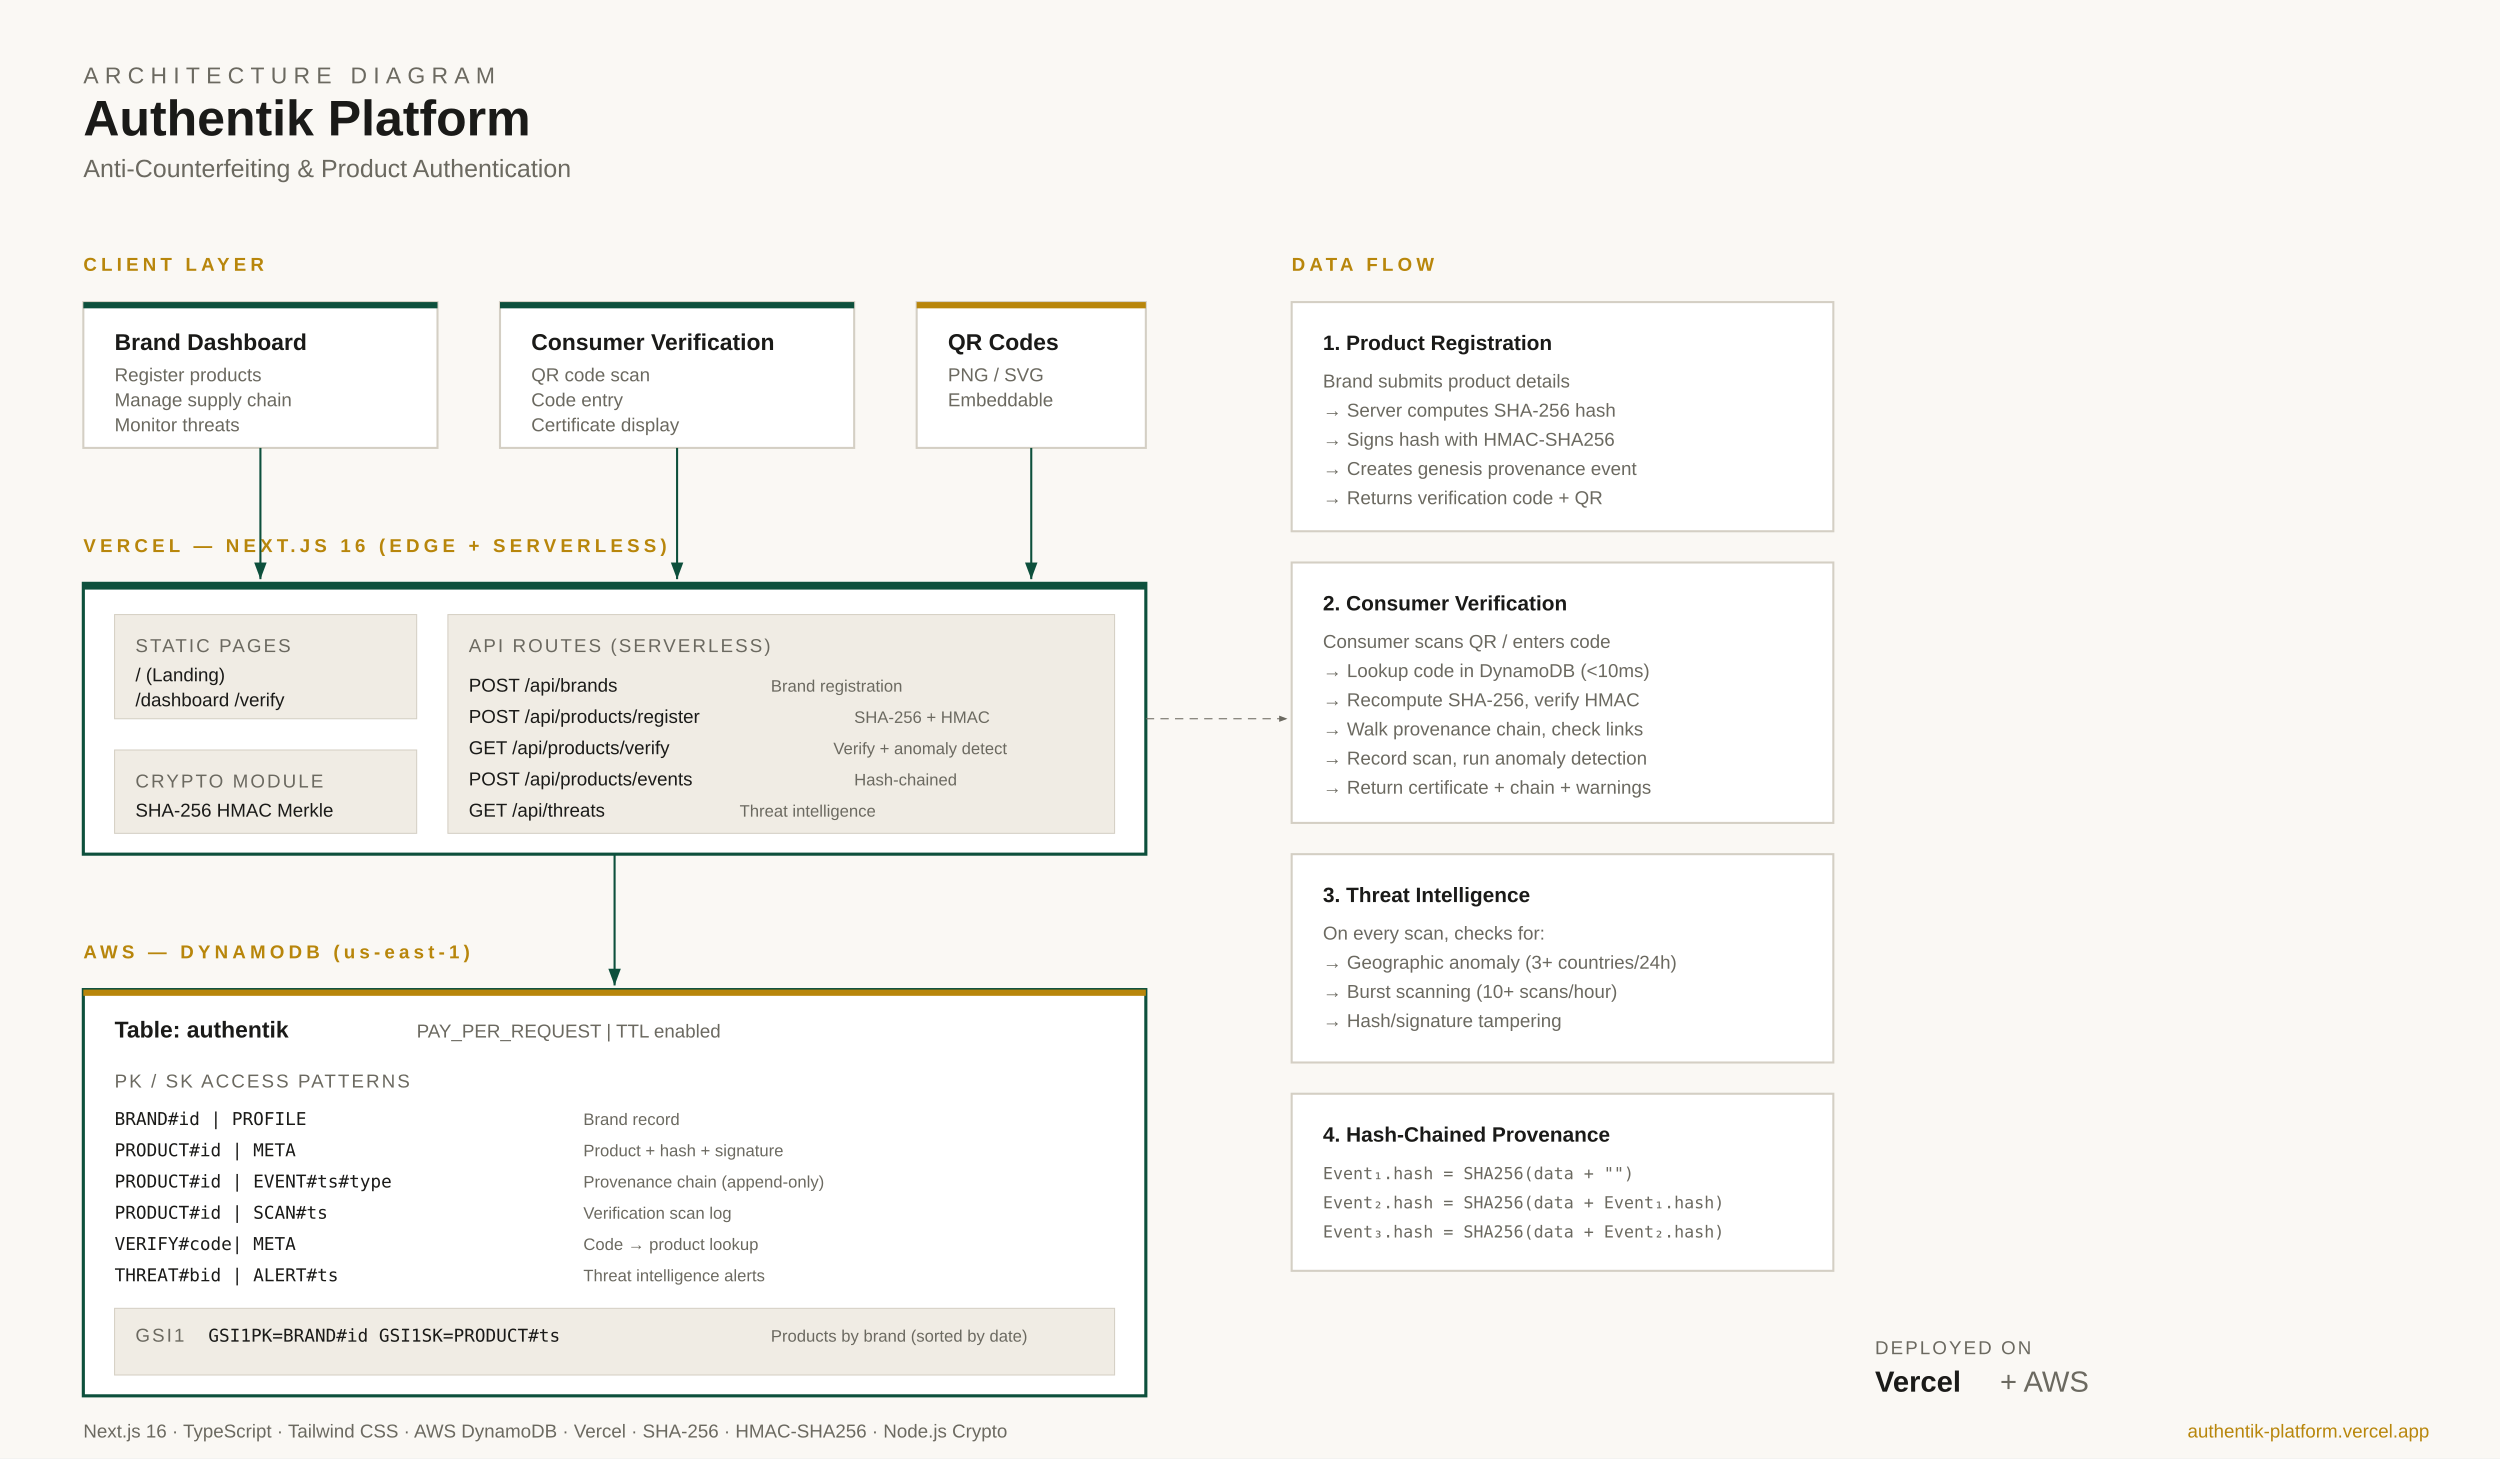
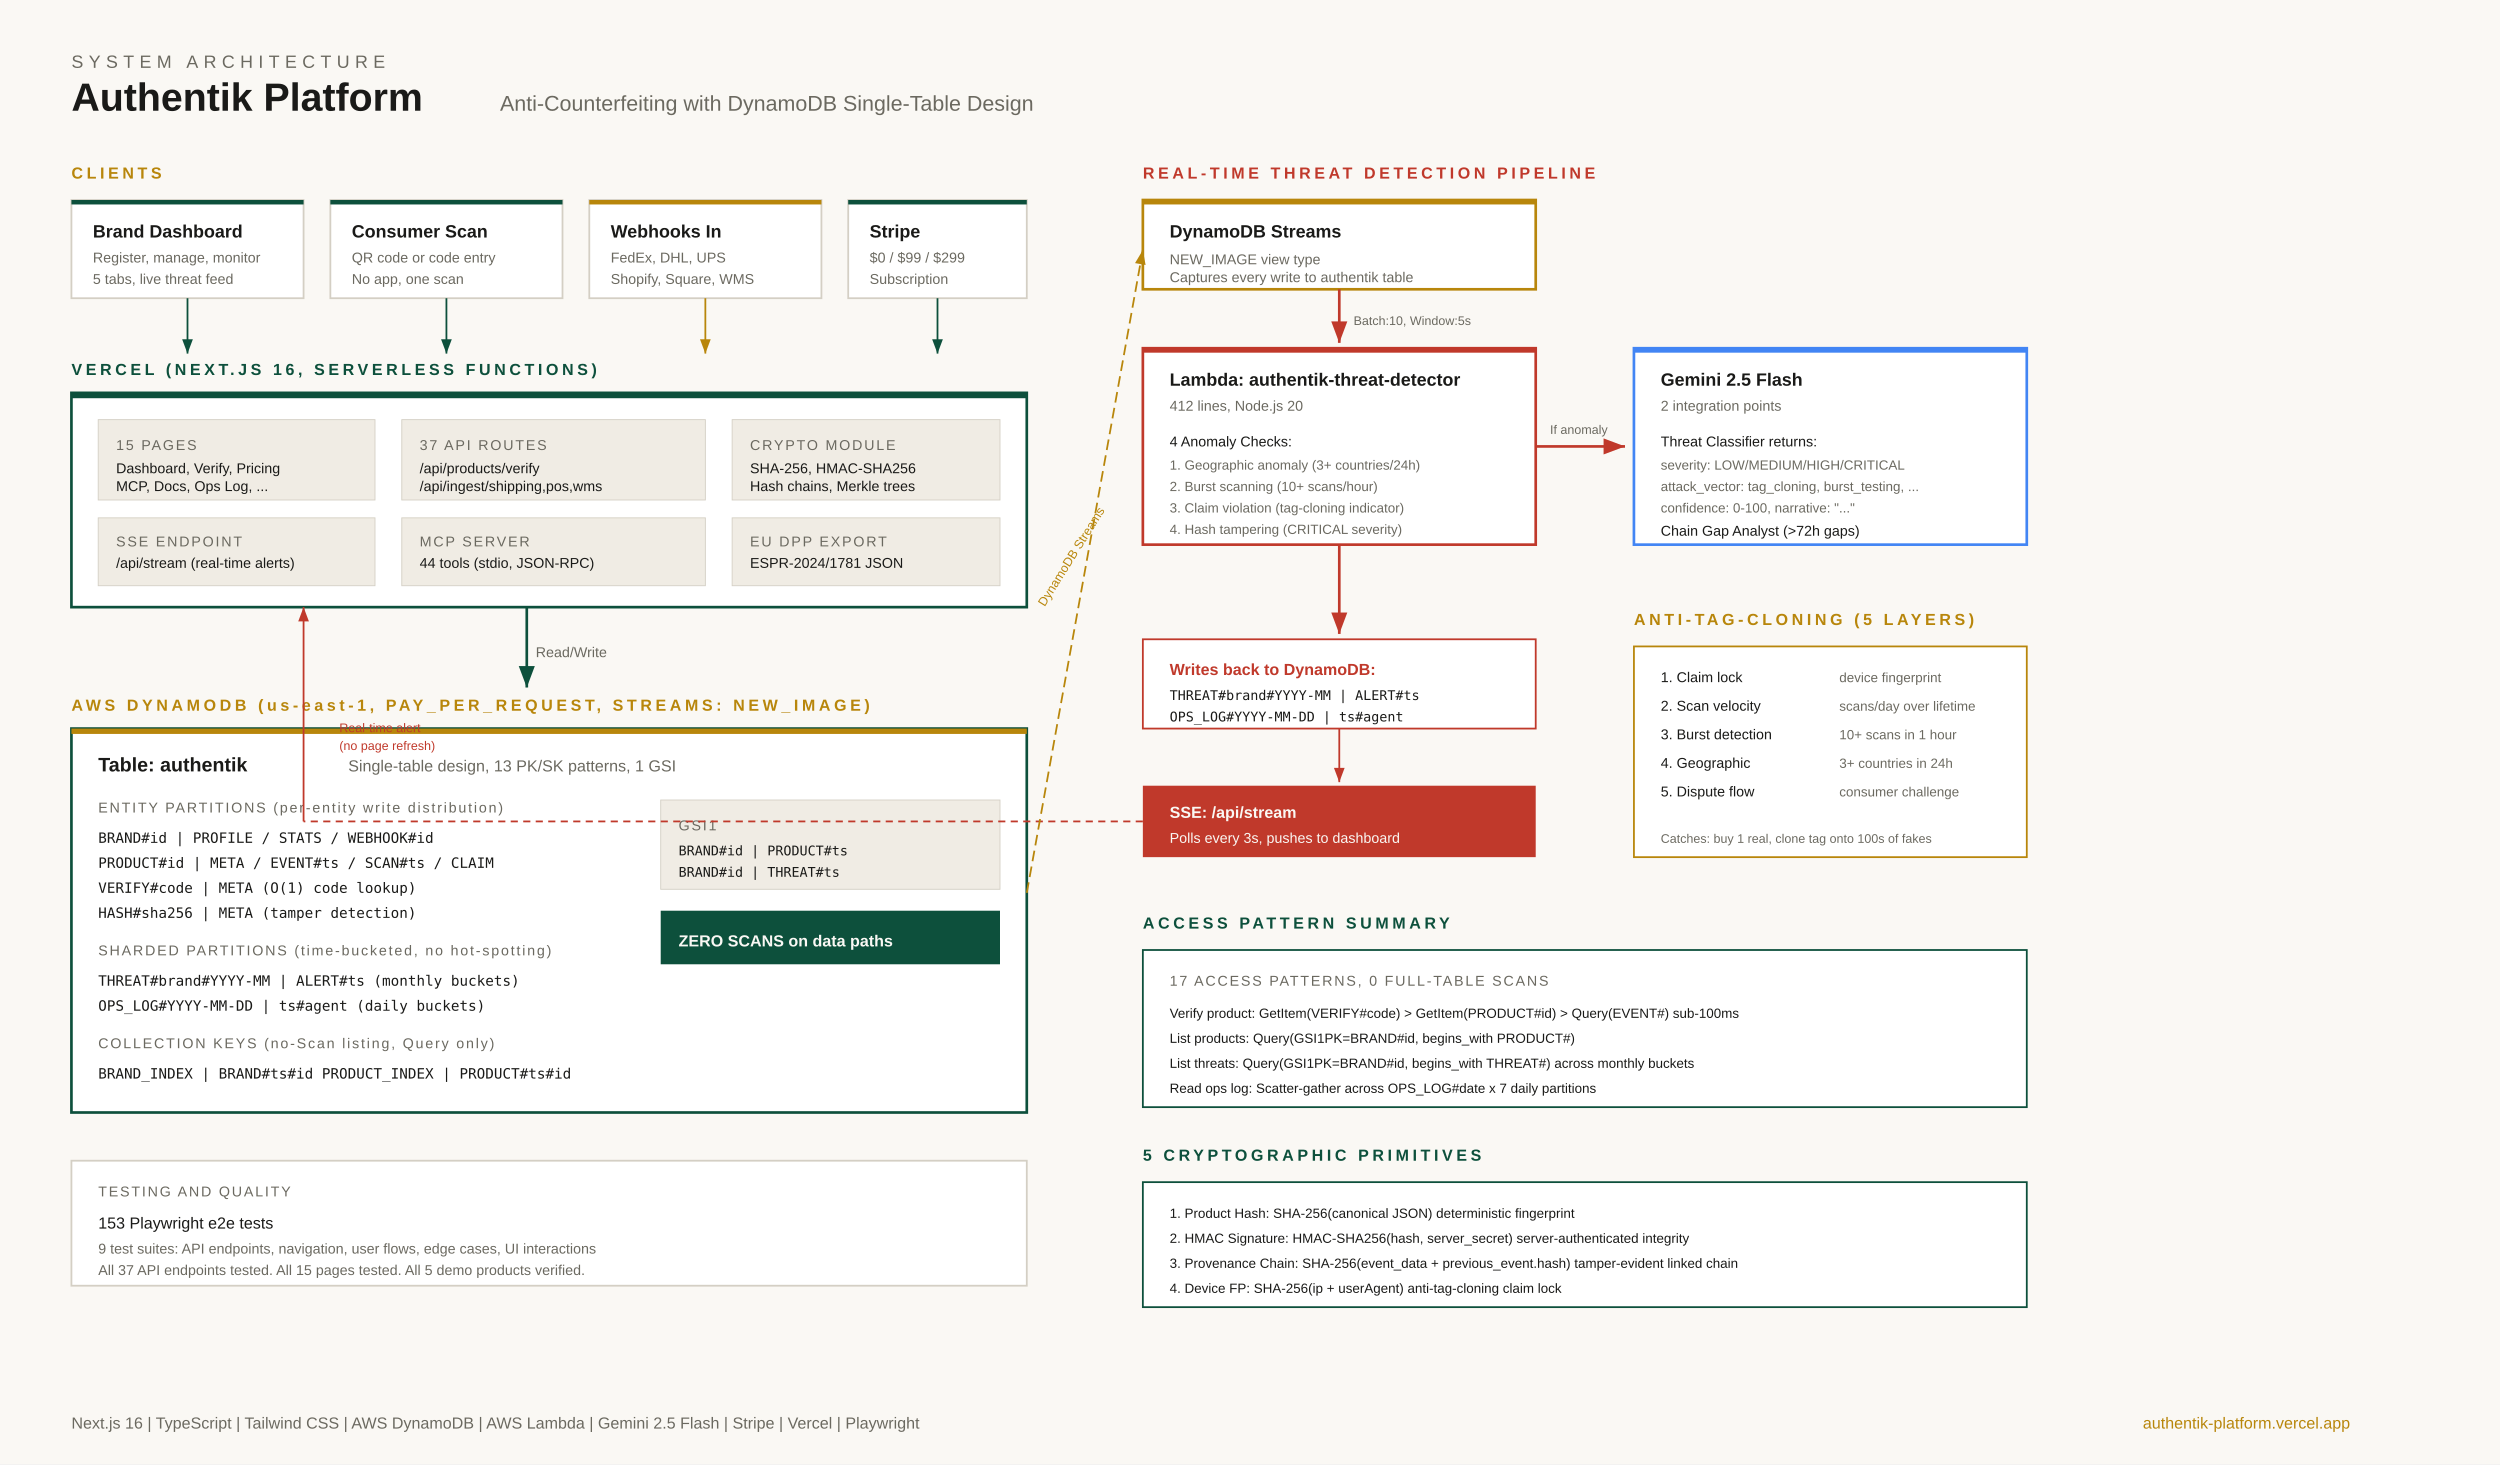
- <svg xmlns="http://www.w3.org/2000/svg" viewBox="0 0 1200 700" font-family="'Helvetica Neue', Arial, sans-serif">
+ <svg xmlns="http://www.w3.org/2000/svg" viewBox="0 0 1400 820" font-family="'Helvetica Neue', Arial, sans-serif">
  <defs>
    <marker id="arrow" markerWidth="8" markerHeight="6" refX="8" refY="3" orient="auto">
      <path d="M0,0 L8,3 L0,6" fill="#0d503c" stroke="none" />
    </marker>
-     <marker id="arrow-gray" markerWidth="8" markerHeight="6" refX="8" refY="3" orient="auto">
-       <path d="M0,0 L8,3 L0,6" fill="#6b6960" stroke="none" />
+     <marker id="arrow-gold" markerWidth="8" markerHeight="6" refX="8" refY="3" orient="auto">
+       <path d="M0,0 L8,3 L0,6" fill="#b8860b" stroke="none" />
+     </marker>
+     <marker id="arrow-red" markerWidth="8" markerHeight="6" refX="8" refY="3" orient="auto">
+       <path d="M0,0 L8,3 L0,6" fill="#c0392b" stroke="none" />
    </marker>
  </defs>
-   <rect width="1200" height="700" fill="#faf8f4" />
-   <text x="40" y="40" font-size="11" fill="#6b6960" letter-spacing="3" font-weight="500">ARCHITECTURE DIAGRAM</text>
-   <text x="40" y="65" font-size="24" fill="#1a1a18" font-weight="600">Authentik Platform</text>
-   <text x="40" y="85" font-size="12" fill="#6b6960">Anti-Counterfeiting &amp; Product Authentication</text>
-   <text x="40" y="130" font-size="9" fill="#b8860b" letter-spacing="2" font-weight="600">CLIENT LAYER</text>
-   <rect x="40" y="145" width="170" height="70" fill="white" stroke="#d4cfc4" stroke-width="1" />
-   <rect x="40" y="145" width="170" height="3" fill="#0d503c" />
-   <text x="55" y="168" font-size="11" fill="#1a1a18" font-weight="600">Brand Dashboard</text>
-   <text x="55" y="183" font-size="9" fill="#6b6960">Register products</text>
-   <text x="55" y="195" font-size="9" fill="#6b6960">Manage supply chain</text>
-   <text x="55" y="207" font-size="9" fill="#6b6960">Monitor threats</text>
-   <rect x="240" y="145" width="170" height="70" fill="white" stroke="#d4cfc4" stroke-width="1" />
-   <rect x="240" y="145" width="170" height="3" fill="#0d503c" />
-   <text x="255" y="168" font-size="11" fill="#1a1a18" font-weight="600">Consumer Verification</text>
-   <text x="255" y="183" font-size="9" fill="#6b6960">QR code scan</text>
-   <text x="255" y="195" font-size="9" fill="#6b6960">Code entry</text>
-   <text x="255" y="207" font-size="9" fill="#6b6960">Certificate display</text>
-   <rect x="440" y="145" width="110" height="70" fill="white" stroke="#d4cfc4" stroke-width="1" />
-   <rect x="440" y="145" width="110" height="3" fill="#b8860b" />
-   <text x="455" y="168" font-size="11" fill="#1a1a18" font-weight="600">QR Codes</text>
-   <text x="455" y="183" font-size="9" fill="#6b6960">PNG / SVG</text>
-   <text x="455" y="195" font-size="9" fill="#6b6960">Embeddable</text>
-   <text x="40" y="265" font-size="9" fill="#b8860b" letter-spacing="2" font-weight="600">VERCEL — NEXT.JS 16 (EDGE + SERVERLESS)</text>
-   <rect x="40" y="280" width="510" height="130" fill="white" stroke="#0d503c" stroke-width="1.5" rx="0" />
-   <rect x="40" y="280" width="510" height="3" fill="#0d503c" />
-   <rect x="55" y="295" width="145" height="50" fill="#f0ece4" stroke="#d4cfc4" stroke-width="0.5" />
-   <text x="65" y="313" font-size="9" fill="#6b6960" letter-spacing="1">STATIC PAGES</text>
-   <text x="65" y="327" font-size="9" fill="#1a1a18">/ (Landing)</text>
-   <text x="65" y="339" font-size="9" fill="#1a1a18">/dashboard /verify</text>
-   <rect x="215" y="295" width="320" height="105" fill="#f0ece4" stroke="#d4cfc4" stroke-width="0.5" />
-   <text x="225" y="313" font-size="9" fill="#6b6960" letter-spacing="1">API ROUTES (SERVERLESS)</text>
-   <text x="225" y="332" font-size="9" fill="#1a1a18" font-weight="500">POST /api/brands</text>
-   <text x="370" y="332" font-size="8" fill="#6b6960">Brand registration</text>
-   <text x="225" y="347" font-size="9" fill="#1a1a18" font-weight="500">POST /api/products/register</text>
-   <text x="410" y="347" font-size="8" fill="#6b6960">SHA-256 + HMAC</text>
-   <text x="225" y="362" font-size="9" fill="#1a1a18" font-weight="500">GET  /api/products/verify</text>
-   <text x="400" y="362" font-size="8" fill="#6b6960">Verify + anomaly detect</text>
-   <text x="225" y="377" font-size="9" fill="#1a1a18" font-weight="500">POST /api/products/events</text>
-   <text x="410" y="377" font-size="8" fill="#6b6960">Hash-chained</text>
-   <text x="225" y="392" font-size="9" fill="#1a1a18" font-weight="500">GET  /api/threats</text>
-   <text x="355" y="392" font-size="8" fill="#6b6960">Threat intelligence</text>
-   <rect x="55" y="360" width="145" height="40" fill="#f0ece4" stroke="#d4cfc4" stroke-width="0.5" />
-   <text x="65" y="378" font-size="9" fill="#6b6960" letter-spacing="1">CRYPTO MODULE</text>
-   <text x="65" y="392" font-size="9" fill="#1a1a18">SHA-256 HMAC Merkle</text>
-   <text x="40" y="460" font-size="9" fill="#b8860b" letter-spacing="2" font-weight="600">AWS — DYNAMODB (us-east-1)</text>
-   <rect x="40" y="475" width="510" height="195" fill="white" stroke="#0d503c" stroke-width="1.5" />
-   <rect x="40" y="475" width="510" height="3" fill="#b8860b" />
-   <text x="55" y="498" font-size="11" fill="#1a1a18" font-weight="600">Table: authentik</text>
-   <text x="200" y="498" font-size="9" fill="#6b6960">PAY_PER_REQUEST | TTL enabled</text>
-   <text x="55" y="522" font-size="9" fill="#6b6960" letter-spacing="1">PK / SK ACCESS PATTERNS</text>
-   <text x="55" y="540" font-size="8.5" fill="#1a1a18" font-family="monospace">BRAND#id   | PROFILE</text>
-   <text x="280" y="540" font-size="8" fill="#6b6960">Brand record</text>
-   <text x="55" y="555" font-size="8.5" fill="#1a1a18" font-family="monospace">PRODUCT#id | META</text>
-   <text x="280" y="555" font-size="8" fill="#6b6960">Product + hash + signature</text>
-   <text x="55" y="570" font-size="8.5" fill="#1a1a18" font-family="monospace">PRODUCT#id | EVENT#ts#type</text>
-   <text x="280" y="570" font-size="8" fill="#6b6960">Provenance chain (append-only)</text>
-   <text x="55" y="585" font-size="8.5" fill="#1a1a18" font-family="monospace">PRODUCT#id | SCAN#ts</text>
-   <text x="280" y="585" font-size="8" fill="#6b6960">Verification scan log</text>
-   <text x="55" y="600" font-size="8.5" fill="#1a1a18" font-family="monospace">VERIFY#code| META</text>
-   <text x="280" y="600" font-size="8" fill="#6b6960">Code → product lookup</text>
-   <text x="55" y="615" font-size="8.5" fill="#1a1a18" font-family="monospace">THREAT#bid | ALERT#ts</text>
-   <text x="280" y="615" font-size="8" fill="#6b6960">Threat intelligence alerts</text>
-   <rect x="55" y="628" width="480" height="32" fill="#f0ece4" stroke="#d4cfc4" stroke-width="0.5" />
-   <text x="65" y="644" font-size="9" fill="#6b6960" letter-spacing="1">GSI1</text>
-   <text x="100" y="644" font-size="8.5" fill="#1a1a18" font-family="monospace">GSI1PK=BRAND#id GSI1SK=PRODUCT#ts</text>
-   <text x="370" y="644" font-size="8" fill="#6b6960">Products by brand (sorted by date)</text>
-   <text x="620" y="130" font-size="9" fill="#b8860b" letter-spacing="2" font-weight="600">DATA FLOW</text>
-   <rect x="620" y="145" width="260" height="110" fill="white" stroke="#d4cfc4" stroke-width="1" />
-   <text x="635" y="168" font-size="10" fill="#1a1a18" font-weight="600">1. Product Registration</text>
-   <text x="635" y="186" font-size="9" fill="#6b6960">Brand submits product details</text>
-   <text x="635" y="200" font-size="9" fill="#6b6960">→ Server computes SHA-256 hash</text>
-   <text x="635" y="214" font-size="9" fill="#6b6960">→ Signs hash with HMAC-SHA256</text>
-   <text x="635" y="228" font-size="9" fill="#6b6960">→ Creates genesis provenance event</text>
-   <text x="635" y="242" font-size="9" fill="#6b6960">→ Returns verification code + QR</text>
-   <rect x="620" y="270" width="260" height="125" fill="white" stroke="#d4cfc4" stroke-width="1" />
-   <text x="635" y="293" font-size="10" fill="#1a1a18" font-weight="600">2. Consumer Verification</text>
-   <text x="635" y="311" font-size="9" fill="#6b6960">Consumer scans QR / enters code</text>
-   <text x="635" y="325" font-size="9" fill="#6b6960">→ Lookup code in DynamoDB (&lt;10ms)</text>
-   <text x="635" y="339" font-size="9" fill="#6b6960">→ Recompute SHA-256, verify HMAC</text>
-   <text x="635" y="353" font-size="9" fill="#6b6960">→ Walk provenance chain, check links</text>
-   <text x="635" y="367" font-size="9" fill="#6b6960">→ Record scan, run anomaly detection</text>
-   <text x="635" y="381" font-size="9" fill="#6b6960">→ Return certificate + chain + warnings</text>
-   <rect x="620" y="410" width="260" height="100" fill="white" stroke="#d4cfc4" stroke-width="1" />
-   <text x="635" y="433" font-size="10" fill="#1a1a18" font-weight="600">3. Threat Intelligence</text>
-   <text x="635" y="451" font-size="9" fill="#6b6960">On every scan, checks for:</text>
-   <text x="635" y="465" font-size="9" fill="#6b6960">→ Geographic anomaly (3+ countries/24h)</text>
-   <text x="635" y="479" font-size="9" fill="#6b6960">→ Burst scanning (10+ scans/hour)</text>
-   <text x="635" y="493" font-size="9" fill="#6b6960">→ Hash/signature tampering</text>
-   <rect x="620" y="525" width="260" height="85" fill="white" stroke="#d4cfc4" stroke-width="1" />
-   <text x="635" y="548" font-size="10" fill="#1a1a18" font-weight="600">4. Hash-Chained Provenance</text>
-   <text x="635" y="566" font-size="8" fill="#6b6960" font-family="monospace">Event₁.hash = SHA256(data + "")</text>
-   <text x="635" y="580" font-size="8" fill="#6b6960" font-family="monospace">Event₂.hash = SHA256(data + Event₁.hash)</text>
-   <text x="635" y="594" font-size="8" fill="#6b6960" font-family="monospace">Event₃.hash = SHA256(data + Event₂.hash)</text>
-   <line x1="125" y1="215" x2="125" y2="278" stroke="#0d503c" stroke-width="1" marker-end="url(#arrow)" />
-   <line x1="325" y1="215" x2="325" y2="278" stroke="#0d503c" stroke-width="1" marker-end="url(#arrow)" />
-   <line x1="495" y1="215" x2="495" y2="278" stroke="#0d503c" stroke-width="1" marker-end="url(#arrow)" />
-   <line x1="295" y1="410" x2="295" y2="473" stroke="#0d503c" stroke-width="1" marker-end="url(#arrow)" />
-   <line x1="550" y1="345" x2="618" y2="345" stroke="#6b6960" stroke-width="0.5" stroke-dasharray="4,3" marker-end="url(#arrow-gray)" />
-   <text x="40" y="690" font-size="9" fill="#6b6960">Next.js 16 · TypeScript · Tailwind CSS · AWS DynamoDB · Vercel · SHA-256 · HMAC-SHA256 · Node.js Crypto</text>
-   <text x="1050" y="690" font-size="9" fill="#b8860b" font-weight="500">authentik-platform.vercel.app</text>
-   <text x="900" y="650" font-size="9" fill="#6b6960" letter-spacing="1">DEPLOYED ON</text>
-   <text x="900" y="668" font-size="14" fill="#1a1a18" font-weight="600">Vercel</text>
-   <text x="960" y="668" font-size="14" fill="#6b6960">+ AWS</text>
+   <rect width="1400" height="820" fill="#faf8f4" />
+   <text x="40" y="38" font-size="10" fill="#6b6960" letter-spacing="3" font-weight="500">SYSTEM ARCHITECTURE</text>
+   <text x="40" y="62" font-size="22" fill="#1a1a18" font-weight="600">Authentik Platform</text>
+   <text x="280" y="62" font-size="12" fill="#6b6960">Anti-Counterfeiting with DynamoDB Single-Table Design</text>
+   <text x="40" y="100" font-size="9" fill="#b8860b" letter-spacing="2" font-weight="600">CLIENTS</text>
+   <rect x="40" y="112" width="130" height="55" fill="white" stroke="#d4cfc4" stroke-width="1" />
+   <rect x="40" y="112" width="130" height="2.5" fill="#0d503c" />
+   <text x="52" y="133" font-size="10" fill="#1a1a18" font-weight="600">Brand Dashboard</text>
+   <text x="52" y="147" font-size="8" fill="#6b6960">Register, manage, monitor</text>
+   <text x="52" y="159" font-size="8" fill="#6b6960">5 tabs, live threat feed</text>
+   <rect x="185" y="112" width="130" height="55" fill="white" stroke="#d4cfc4" stroke-width="1" />
+   <rect x="185" y="112" width="130" height="2.5" fill="#0d503c" />
+   <text x="197" y="133" font-size="10" fill="#1a1a18" font-weight="600">Consumer Scan</text>
+   <text x="197" y="147" font-size="8" fill="#6b6960">QR code or code entry</text>
+   <text x="197" y="159" font-size="8" fill="#6b6960">No app, one scan</text>
+   <rect x="330" y="112" width="130" height="55" fill="white" stroke="#d4cfc4" stroke-width="1" />
+   <rect x="330" y="112" width="130" height="2.5" fill="#b8860b" />
+   <text x="342" y="133" font-size="10" fill="#1a1a18" font-weight="600">Webhooks In</text>
+   <text x="342" y="147" font-size="8" fill="#6b6960">FedEx, DHL, UPS</text>
+   <text x="342" y="159" font-size="8" fill="#6b6960">Shopify, Square, WMS</text>
+   <rect x="475" y="112" width="100" height="55" fill="white" stroke="#d4cfc4" stroke-width="1" />
+   <rect x="475" y="112" width="100" height="2.5" fill="#0d503c" />
+   <text x="487" y="133" font-size="10" fill="#1a1a18" font-weight="600">Stripe</text>
+   <text x="487" y="147" font-size="8" fill="#6b6960">$0 / $99 / $299</text>
+   <text x="487" y="159" font-size="8" fill="#6b6960">Subscription</text>
+   <line x1="105" y1="167" x2="105" y2="198" stroke="#0d503c" stroke-width="1" marker-end="url(#arrow)" />
+   <line x1="250" y1="167" x2="250" y2="198" stroke="#0d503c" stroke-width="1" marker-end="url(#arrow)" />
+   <line x1="395" y1="167" x2="395" y2="198" stroke="#b8860b" stroke-width="1" marker-end="url(#arrow-gold)" />
+   <line x1="525" y1="167" x2="525" y2="198" stroke="#0d503c" stroke-width="1" marker-end="url(#arrow)" />
+   <text x="40" y="210" font-size="9" fill="#0d503c" letter-spacing="2" font-weight="600">VERCEL (NEXT.JS 16, SERVERLESS FUNCTIONS)</text>
+   <rect x="40" y="220" width="535" height="120" fill="white" stroke="#0d503c" stroke-width="1.5" />
+   <rect x="40" y="220" width="535" height="3" fill="#0d503c" />
+   <rect x="55" y="235" width="155" height="45" fill="#f0ece4" stroke="#d4cfc4" stroke-width="0.5" />
+   <text x="65" y="252" font-size="8" fill="#6b6960" letter-spacing="1">15 PAGES</text>
+   <text x="65" y="265" font-size="8" fill="#1a1a18">Dashboard, Verify, Pricing</text>
+   <text x="65" y="275" font-size="8" fill="#1a1a18">MCP, Docs, Ops Log, ...</text>
+   <rect x="225" y="235" width="170" height="45" fill="#f0ece4" stroke="#d4cfc4" stroke-width="0.5" />
+   <text x="235" y="252" font-size="8" fill="#6b6960" letter-spacing="1">37 API ROUTES</text>
+   <text x="235" y="265" font-size="8" fill="#1a1a18">/api/products/verify</text>
+   <text x="235" y="275" font-size="8" fill="#1a1a18">/api/ingest/shipping,pos,wms</text>
+   <rect x="410" y="235" width="150" height="45" fill="#f0ece4" stroke="#d4cfc4" stroke-width="0.5" />
+   <text x="420" y="252" font-size="8" fill="#6b6960" letter-spacing="1">CRYPTO MODULE</text>
+   <text x="420" y="265" font-size="8" fill="#1a1a18">SHA-256, HMAC-SHA256</text>
+   <text x="420" y="275" font-size="8" fill="#1a1a18">Hash chains, Merkle trees</text>
+   <rect x="55" y="290" width="155" height="38" fill="#f0ece4" stroke="#d4cfc4" stroke-width="0.5" />
+   <text x="65" y="306" font-size="8" fill="#6b6960" letter-spacing="1">SSE ENDPOINT</text>
+   <text x="65" y="318" font-size="8" fill="#1a1a18">/api/stream (real-time alerts)</text>
+   <rect x="225" y="290" width="170" height="38" fill="#f0ece4" stroke="#d4cfc4" stroke-width="0.5" />
+   <text x="235" y="306" font-size="8" fill="#6b6960" letter-spacing="1">MCP SERVER</text>
+   <text x="235" y="318" font-size="8" fill="#1a1a18">44 tools (stdio, JSON-RPC)</text>
+   <rect x="410" y="290" width="150" height="38" fill="#f0ece4" stroke="#d4cfc4" stroke-width="0.5" />
+   <text x="420" y="306" font-size="8" fill="#6b6960" letter-spacing="1">EU DPP EXPORT</text>
+   <text x="420" y="318" font-size="8" fill="#1a1a18">ESPR-2024/1781 JSON</text>
+   <line x1="295" y1="340" x2="295" y2="385" stroke="#0d503c" stroke-width="1.5" marker-end="url(#arrow)" />
+   <text x="300" y="368" font-size="8" fill="#6b6960">Read/Write</text>
+   <text x="40" y="398" font-size="9" fill="#b8860b" letter-spacing="2" font-weight="600">AWS DYNAMODB (us-east-1, PAY_PER_REQUEST, STREAMS: NEW_IMAGE)</text>
+   <rect x="40" y="408" width="535" height="215" fill="white" stroke="#0d503c" stroke-width="1.5" />
+   <rect x="40" y="408" width="535" height="3" fill="#b8860b" />
+   <text x="55" y="432" font-size="11" fill="#1a1a18" font-weight="600">Table: authentik</text>
+   <text x="195" y="432" font-size="9" fill="#6b6960">Single-table design, 13 PK/SK patterns, 1 GSI</text>
+   <text x="55" y="455" font-size="8" fill="#6b6960" letter-spacing="1">ENTITY PARTITIONS (per-entity write distribution)</text>
+   <text x="55" y="472" font-size="8" fill="#1a1a18" font-family="monospace">BRAND#id          | PROFILE / STATS / WEBHOOK#id</text>
+   <text x="55" y="486" font-size="8" fill="#1a1a18" font-family="monospace">PRODUCT#id        | META / EVENT#ts / SCAN#ts / CLAIM</text>
+   <text x="55" y="500" font-size="8" fill="#1a1a18" font-family="monospace">VERIFY#code       | META   (O(1) code lookup)</text>
+   <text x="55" y="514" font-size="8" fill="#1a1a18" font-family="monospace">HASH#sha256       | META   (tamper detection)</text>
+   <text x="55" y="535" font-size="8" fill="#6b6960" letter-spacing="1">SHARDED PARTITIONS (time-bucketed, no hot-spotting)</text>
+   <text x="55" y="552" font-size="8" fill="#1a1a18" font-family="monospace">THREAT#brand#YYYY-MM   | ALERT#ts   (monthly buckets)</text>
+   <text x="55" y="566" font-size="8" fill="#1a1a18" font-family="monospace">OPS_LOG#YYYY-MM-DD     | ts#agent   (daily buckets)</text>
+   <text x="55" y="587" font-size="8" fill="#6b6960" letter-spacing="1">COLLECTION KEYS (no-Scan listing, Query only)</text>
+   <text x="55" y="604" font-size="8" fill="#1a1a18" font-family="monospace">BRAND_INDEX   | BRAND#ts#id      PRODUCT_INDEX | PRODUCT#ts#id</text>
+   <rect x="370" y="448" width="190" height="50" fill="#f0ece4" stroke="#d4cfc4" stroke-width="0.5" />
+   <text x="380" y="465" font-size="8" fill="#6b6960" letter-spacing="1">GSI1</text>
+   <text x="380" y="479" font-size="7.5" fill="#1a1a18" font-family="monospace">BRAND#id | PRODUCT#ts</text>
+   <text x="380" y="491" font-size="7.5" fill="#1a1a18" font-family="monospace">BRAND#id | THREAT#ts</text>
+   <rect x="370" y="510" width="190" height="30" fill="#0d503c" stroke="none" />
+   <text x="380" y="530" font-size="9" fill="#faf8f4" font-weight="600">ZERO SCANS on data paths</text>
+   <text x="640" y="100" font-size="9" fill="#c0392b" letter-spacing="2" font-weight="600">REAL-TIME THREAT DETECTION PIPELINE</text>
+   <rect x="640" y="112" width="220" height="50" fill="white" stroke="#b8860b" stroke-width="1.5" />
+   <rect x="640" y="112" width="220" height="2.5" fill="#b8860b" />
+   <text x="655" y="133" font-size="10" fill="#1a1a18" font-weight="600">DynamoDB Streams</text>
+   <text x="655" y="148" font-size="8" fill="#6b6960">NEW_IMAGE view type</text>
+   <text x="655" y="158" font-size="8" fill="#6b6960">Captures every write to authentik table</text>
+   <line x1="750" y1="162" x2="750" y2="192" stroke="#c0392b" stroke-width="1.5" marker-end="url(#arrow-red)" />
+   <text x="758" y="182" font-size="7" fill="#6b6960">Batch:10, Window:5s</text>
+   <rect x="640" y="195" width="220" height="110" fill="white" stroke="#c0392b" stroke-width="1.5" />
+   <rect x="640" y="195" width="220" height="2.5" fill="#c0392b" />
+   <text x="655" y="216" font-size="10" fill="#1a1a18" font-weight="600">Lambda: authentik-threat-detector</text>
+   <text x="655" y="230" font-size="8" fill="#6b6960">412 lines, Node.js 20</text>
+   <text x="655" y="250" font-size="8" fill="#1a1a18" font-weight="500">4 Anomaly Checks:</text>
+   <text x="655" y="263" font-size="7.5" fill="#6b6960">1. Geographic anomaly (3+ countries/24h)</text>
+   <text x="655" y="275" font-size="7.5" fill="#6b6960">2. Burst scanning (10+ scans/hour)</text>
+   <text x="655" y="287" font-size="7.5" fill="#6b6960">3. Claim violation (tag-cloning indicator)</text>
+   <text x="655" y="299" font-size="7.5" fill="#6b6960">4. Hash tampering (CRITICAL severity)</text>
+   <line x1="860" y1="250" x2="910" y2="250" stroke="#c0392b" stroke-width="1.5" marker-end="url(#arrow-red)" />
+   <text x="868" y="243" font-size="7" fill="#6b6960">If anomaly</text>
+   <rect x="915" y="195" width="220" height="110" fill="white" stroke="#4285f4" stroke-width="1.5" />
+   <rect x="915" y="195" width="220" height="2.5" fill="#4285f4" />
+   <text x="930" y="216" font-size="10" fill="#1a1a18" font-weight="600">Gemini 2.5 Flash</text>
+   <text x="930" y="230" font-size="8" fill="#6b6960">2 integration points</text>
+   <text x="930" y="250" font-size="8" fill="#1a1a18" font-weight="500">Threat Classifier returns:</text>
+   <text x="930" y="263" font-size="7.5" fill="#6b6960">severity: LOW/MEDIUM/HIGH/CRITICAL</text>
+   <text x="930" y="275" font-size="7.5" fill="#6b6960">attack_vector: tag_cloning, burst_testing, ...</text>
+   <text x="930" y="287" font-size="7.5" fill="#6b6960">confidence: 0-100, narrative: "..."</text>
+   <text x="930" y="300" font-size="8" fill="#1a1a18" font-weight="500">Chain Gap Analyst (&gt;72h gaps)</text>
+   <line x1="750" y1="305" x2="750" y2="355" stroke="#c0392b" stroke-width="1.5" marker-end="url(#arrow-red)" />
+   <rect x="640" y="358" width="220" height="50" fill="white" stroke="#c0392b" stroke-width="1" />
+   <text x="655" y="378" font-size="9" fill="#c0392b" font-weight="600">Writes back to DynamoDB:</text>
+   <text x="655" y="392" font-size="7.5" fill="#1a1a18" font-family="monospace">THREAT#brand#YYYY-MM | ALERT#ts</text>
+   <text x="655" y="404" font-size="7.5" fill="#1a1a18" font-family="monospace">OPS_LOG#YYYY-MM-DD  | ts#agent</text>
+   <line x1="750" y1="408" x2="750" y2="438" stroke="#c0392b" stroke-width="1" marker-end="url(#arrow-red)" />
+   <rect x="640" y="440" width="220" height="40" fill="#c0392b" stroke="none" />
+   <text x="655" y="458" font-size="9" fill="#faf8f4" font-weight="600">SSE: /api/stream</text>
+   <text x="655" y="472" font-size="8" fill="#faf8f4">Polls every 3s, pushes to dashboard</text>
+   <line x1="640" y1="460" x2="170" y2="460" stroke="#c0392b" stroke-width="1" stroke-dasharray="4,3" />
+   <line x1="170" y1="460" x2="170" y2="340" stroke="#c0392b" stroke-width="1" marker-end="url(#arrow-red)" />
+   <text x="190" y="410" font-size="7" fill="#c0392b" font-weight="500">Real-time alert</text>
+   <text x="190" y="420" font-size="7" fill="#c0392b" font-weight="500">(no page refresh)</text>
+   <line x1="575" y1="500" x2="640" y2="140" stroke="#b8860b" stroke-width="1" stroke-dasharray="6,3" marker-end="url(#arrow-gold)" />
+   <text x="585" y="340" font-size="7" fill="#b8860b" transform="rotate(-58, 585, 340)">DynamoDB Streams</text>
+   <text x="915" y="350" font-size="9" fill="#b8860b" letter-spacing="2" font-weight="600">ANTI-TAG-CLONING (5 LAYERS)</text>
+   <rect x="915" y="362" width="220" height="118" fill="white" stroke="#b8860b" stroke-width="1" />
+   <text x="930" y="382" font-size="8" fill="#1a1a18" font-weight="500">1. Claim lock</text>
+   <text x="1030" y="382" font-size="7.5" fill="#6b6960">device fingerprint</text>
+   <text x="930" y="398" font-size="8" fill="#1a1a18" font-weight="500">2. Scan velocity</text>
+   <text x="1030" y="398" font-size="7.5" fill="#6b6960">scans/day over lifetime</text>
+   <text x="930" y="414" font-size="8" fill="#1a1a18" font-weight="500">3. Burst detection</text>
+   <text x="1030" y="414" font-size="7.5" fill="#6b6960">10+ scans in 1 hour</text>
+   <text x="930" y="430" font-size="8" fill="#1a1a18" font-weight="500">4. Geographic</text>
+   <text x="1030" y="430" font-size="7.5" fill="#6b6960">3+ countries in 24h</text>
+   <text x="930" y="446" font-size="8" fill="#1a1a18" font-weight="500">5. Dispute flow</text>
+   <text x="1030" y="446" font-size="7.5" fill="#6b6960">consumer challenge</text>
+   <text x="930" y="472" font-size="7" fill="#6b6960">Catches: buy 1 real, clone tag onto 100s of fakes</text>
+   <text x="640" y="520" font-size="9" fill="#0d503c" letter-spacing="2" font-weight="600">ACCESS PATTERN SUMMARY</text>
+   <rect x="640" y="532" width="495" height="88" fill="white" stroke="#0d503c" stroke-width="1" />
+   <text x="655" y="552" font-size="8" fill="#6b6960" letter-spacing="1">17 ACCESS PATTERNS, 0 FULL-TABLE SCANS</text>
+   <text x="655" y="570" font-size="7.5" fill="#1a1a18">Verify product: GetItem(VERIFY#code) &gt; GetItem(PRODUCT#id) &gt; Query(EVENT#)  sub-100ms</text>
+   <text x="655" y="584" font-size="7.5" fill="#1a1a18">List products:  Query(GSI1PK=BRAND#id, begins_with PRODUCT#)</text>
+   <text x="655" y="598" font-size="7.5" fill="#1a1a18">List threats:   Query(GSI1PK=BRAND#id, begins_with THREAT#)  across monthly buckets</text>
+   <text x="655" y="612" font-size="7.5" fill="#1a1a18">Read ops log:   Scatter-gather across OPS_LOG#date x 7 daily partitions</text>
+   <text x="640" y="650" font-size="9" fill="#0d503c" letter-spacing="2" font-weight="600">5 CRYPTOGRAPHIC PRIMITIVES</text>
+   <rect x="640" y="662" width="495" height="70" fill="white" stroke="#0d503c" stroke-width="1" />
+   <text x="655" y="682" font-size="7.5" fill="#1a1a18">1. Product Hash:    SHA-256(canonical JSON)                    deterministic fingerprint</text>
+   <text x="655" y="696" font-size="7.5" fill="#1a1a18">2. HMAC Signature:  HMAC-SHA256(hash, server_secret)            server-authenticated integrity</text>
+   <text x="655" y="710" font-size="7.5" fill="#1a1a18">3. Provenance Chain: SHA-256(event_data + previous_event.hash)   tamper-evident linked chain</text>
+   <text x="655" y="724" font-size="7.5" fill="#1a1a18">4. Device FP:       SHA-256(ip + userAgent)                     anti-tag-cloning claim lock</text>
+   <rect x="40" y="650" width="535" height="70" fill="white" stroke="#d4cfc4" stroke-width="1" />
+   <text x="55" y="670" font-size="8" fill="#6b6960" letter-spacing="1">TESTING AND QUALITY</text>
+   <text x="55" y="688" font-size="9" fill="#1a1a18" font-weight="500">153 Playwright e2e tests</text>
+   <text x="55" y="702" font-size="8" fill="#6b6960">9 test suites: API endpoints, navigation, user flows, edge cases, UI interactions</text>
+   <text x="55" y="714" font-size="8" fill="#6b6960">All 37 API endpoints tested. All 15 pages tested. All 5 demo products verified.</text>
+   <text x="40" y="800" font-size="9" fill="#6b6960">Next.js 16 | TypeScript | Tailwind CSS | AWS DynamoDB | AWS Lambda | Gemini 2.5 Flash | Stripe | Vercel | Playwright</text>
+   <text x="1200" y="800" font-size="9" fill="#b8860b" font-weight="500">authentik-platform.vercel.app</text>
</svg>
